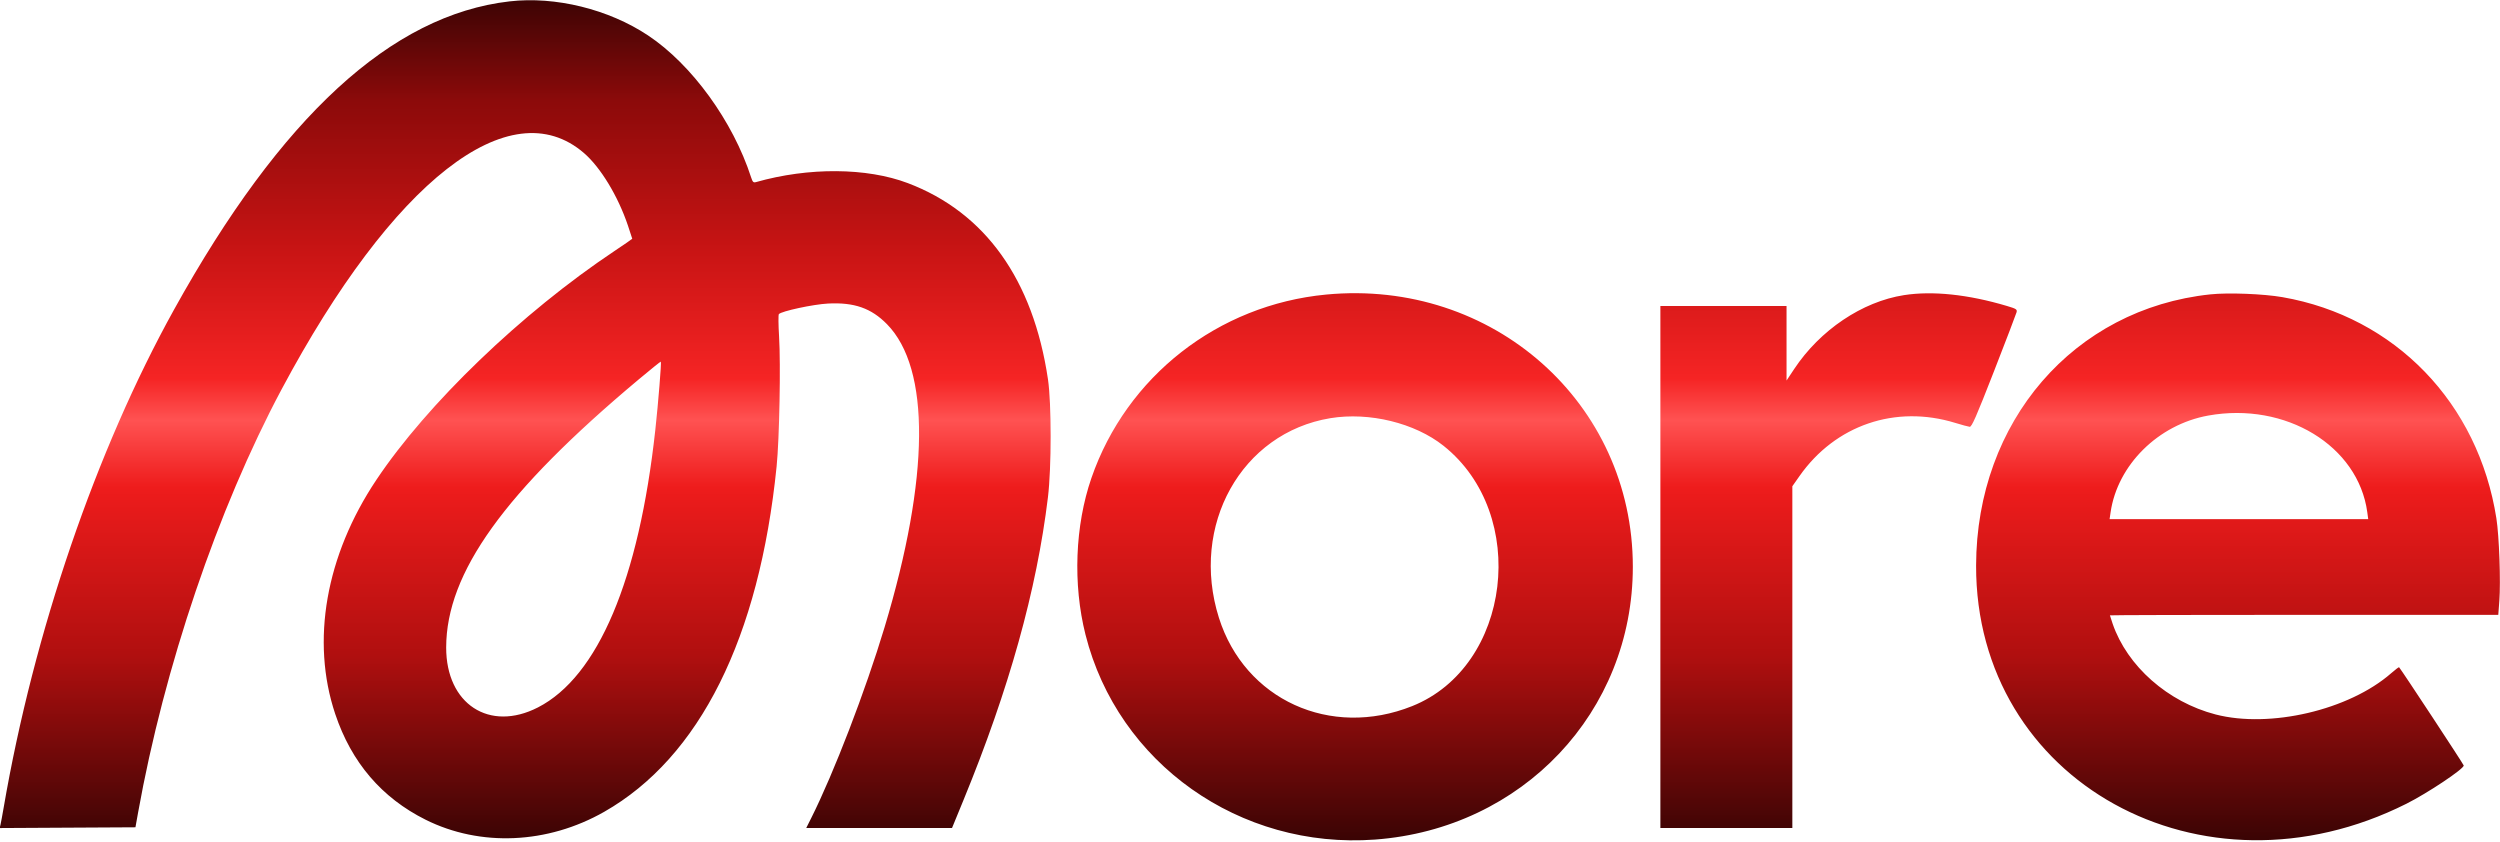
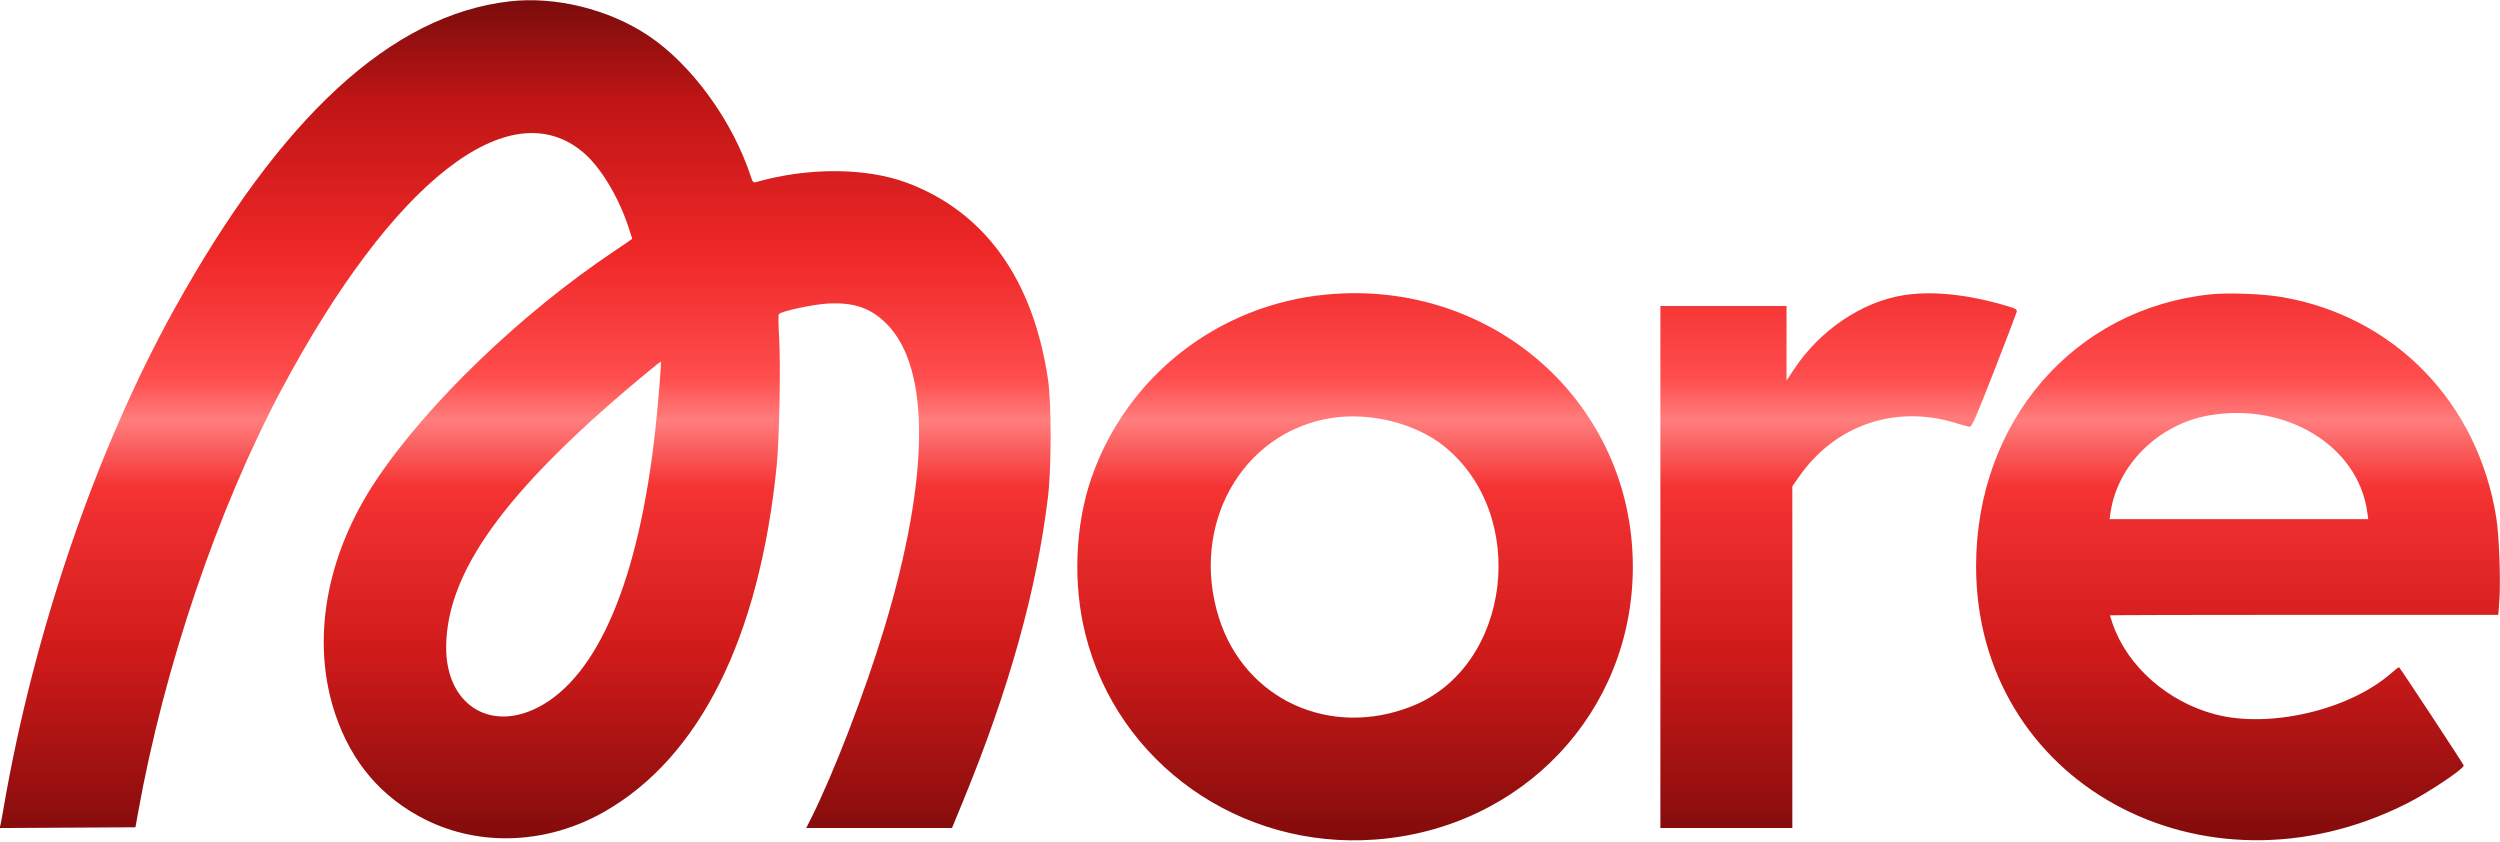
<svg xmlns="http://www.w3.org/2000/svg" width="1724" height="580" viewBox="0 0 1724 580" version="1.1">
  <defs>
    <linearGradient id="metal" x1="0" y1="0" x2="0" y2="1">
-       <stop offset="0%" stop-color="#3d0404" />
-       <stop offset="12%" stop-color="#8c0a0a" />
-       <stop offset="30%" stop-color="#c91414" />
-       <stop offset="45%" stop-color="#f52424" />
-       <stop offset="50%" stop-color="#ff5252" />
-       <stop offset="58%" stop-color="#ee1c1c" />
-       <stop offset="78%" stop-color="#b00f0f" />
-       <stop offset="100%" stop-color="#3a0404" />
+       <stop offset="0%" stop-color="#7a0c0c" />
+       <stop offset="12%" stop-color="#bf1515" />
+       <stop offset="30%" stop-color="#ef2727" />
+       <stop offset="45%" stop-color="#ff4d4d" />
+       <stop offset="50%" stop-color="#ff7d7d" />
+       <stop offset="58%" stop-color="#f53333" />
+       <stop offset="78%" stop-color="#cf1a1a" />
+       <stop offset="100%" stop-color="#820b0b" />
    </linearGradient>
  </defs>
  <path d="M 351.352 0.953 C 269.973 10.337, 193.870 80.260, 120.020 213.500 C 66.236 310.535, 23.276 436.119, 2.513 557 C 1.616 562.225, 0.633 567.517, 0.330 568.760 L -0.222 571.020 46.590 570.760 L 93.402 570.500 95.195 560.500 C 113.237 459.920, 150.129 351.095, 194.184 268.500 C 270.849 124.764, 351.741 61.545, 402.701 105.540 C 414.158 115.431, 426.151 135.193, 432.984 155.438 C 434.643 160.353, 436 164.496, 436 164.645 C 436 164.793, 430.488 168.593, 423.750 173.088 C 359.729 215.807, 294.598 278.416, 259.482 330.997 C 224.637 383.172, 214.314 441.973, 231.158 492.328 C 242.338 525.748, 263.197 550.155, 293.500 565.276 C 331.253 584.113, 377.642 582.059, 416.667 559.824 C 482.490 522.319, 523.592 439.968, 535.554 321.626 C 537.470 302.674, 538.441 251.218, 537.246 232 C 536.750 224.025, 536.686 217.104, 537.103 216.619 C 538.862 214.577, 560.812 209.854, 571 209.326 C 589.064 208.390, 600.813 212.504, 611.670 223.567 C 641.728 254.194, 641.136 329.138, 610.019 432.500 C 596.808 476.383, 575.020 533.052, 559.362 564.250 L 555.975 571 606.241 571 L 656.507 571 664.413 551.750 C 695.858 475.191, 714.895 406.952, 722.650 343 C 725.141 322.465, 725.150 278.231, 722.668 261.500 C 712.473 192.789, 679.358 146.462, 626 126.265 C 597.674 115.543, 557.604 115.277, 521.357 125.569 C 519.551 126.081, 519.018 125.572, 517.972 122.339 C 505.447 83.620, 477.011 44.451, 446.889 24.426 C 419.668 6.330, 382.953 -2.691, 351.352 0.953 M 914.500 203.129 C 839.956 210.239, 776.837 259.579, 752.640 329.654 C 741.312 362.460, 739.783 402.818, 748.548 437.620 C 770.895 526.346, 854.968 585.859, 948.230 578.967 C 1049.912 571.454, 1126 490.927, 1126 390.827 C 1126 277.881, 1029.418 192.168, 914.500 203.129 M 1313 203.521 C 1284.180 208.020, 1255.076 227.609, 1237.250 254.504 L 1232 262.425 1232 236.713 L 1232 211 1188.500 211 L 1145 211 1145 391 L 1145 571 1190.500 571 L 1236 571 1236 453.157 L 1236 335.314 1240.927 328.298 C 1265.650 293.093, 1307.098 278.954, 1348.390 291.638 C 1352.850 293.008, 1357.300 294.213, 1358.278 294.315 C 1359.732 294.466, 1362.793 287.480, 1375.067 256 C 1383.322 234.825, 1390.326 216.519, 1390.629 215.319 C 1391.127 213.355, 1390.460 212.924, 1383.919 210.976 C 1357.243 203.032, 1332.675 200.449, 1313 203.521 M 1524.277 202.995 C 1430.073 212.942, 1362.950 290.636, 1362.718 390 C 1362.370 538.817, 1518.340 625.133, 1659.500 554.243 C 1674.075 546.923, 1699 530.301, 1699 527.900 C 1699 527.220, 1656.339 462.381, 1654.411 460.131 C 1654.237 459.928, 1651.776 461.790, 1648.942 464.269 C 1619.945 489.635, 1565.302 502.444, 1527.794 492.667 C 1494.934 484.102, 1466.951 459.424, 1456.868 430.116 C 1455.841 427.130, 1455 424.532, 1455 424.343 C 1455 424.155, 1515.258 424, 1588.907 424 L 1722.813 424 1723.546 414.250 C 1724.544 400.960, 1723.426 369.694, 1721.516 357.500 C 1709.047 277.883, 1651.591 218.456, 1574 204.920 C 1560.860 202.628, 1536.636 201.690, 1524.277 202.995 M 440.468 261.639 C 347.738 339.299, 307.770 394.942, 307.684 446.500 C 307.619 485.512, 337.475 505.007, 370.979 487.829 C 412.374 466.605, 440.607 399.853, 451.902 296.500 C 453.982 277.467, 456.209 249.875, 455.705 249.372 C 455.558 249.224, 448.701 254.745, 440.468 261.639 M 1522.734 286.584 C 1488.285 292.812, 1460.230 320.616, 1455.466 353.250 L 1454.773 358 1543.948 358 L 1633.123 358 1632.482 353.250 C 1626.296 307.392, 1576.145 276.927, 1522.734 286.584 M 917.442 288.378 C 856.119 298.455, 820.460 362.285, 840.557 426.004 C 858.374 482.496, 917.478 509.496, 973.882 486.911 C 1042.161 459.570, 1054.799 354.660, 995.500 307.443 C 975.681 291.661, 944.222 283.978, 917.442 288.378" stroke="none" fill="url(#metal)" fill-rule="evenodd" />
</svg>
